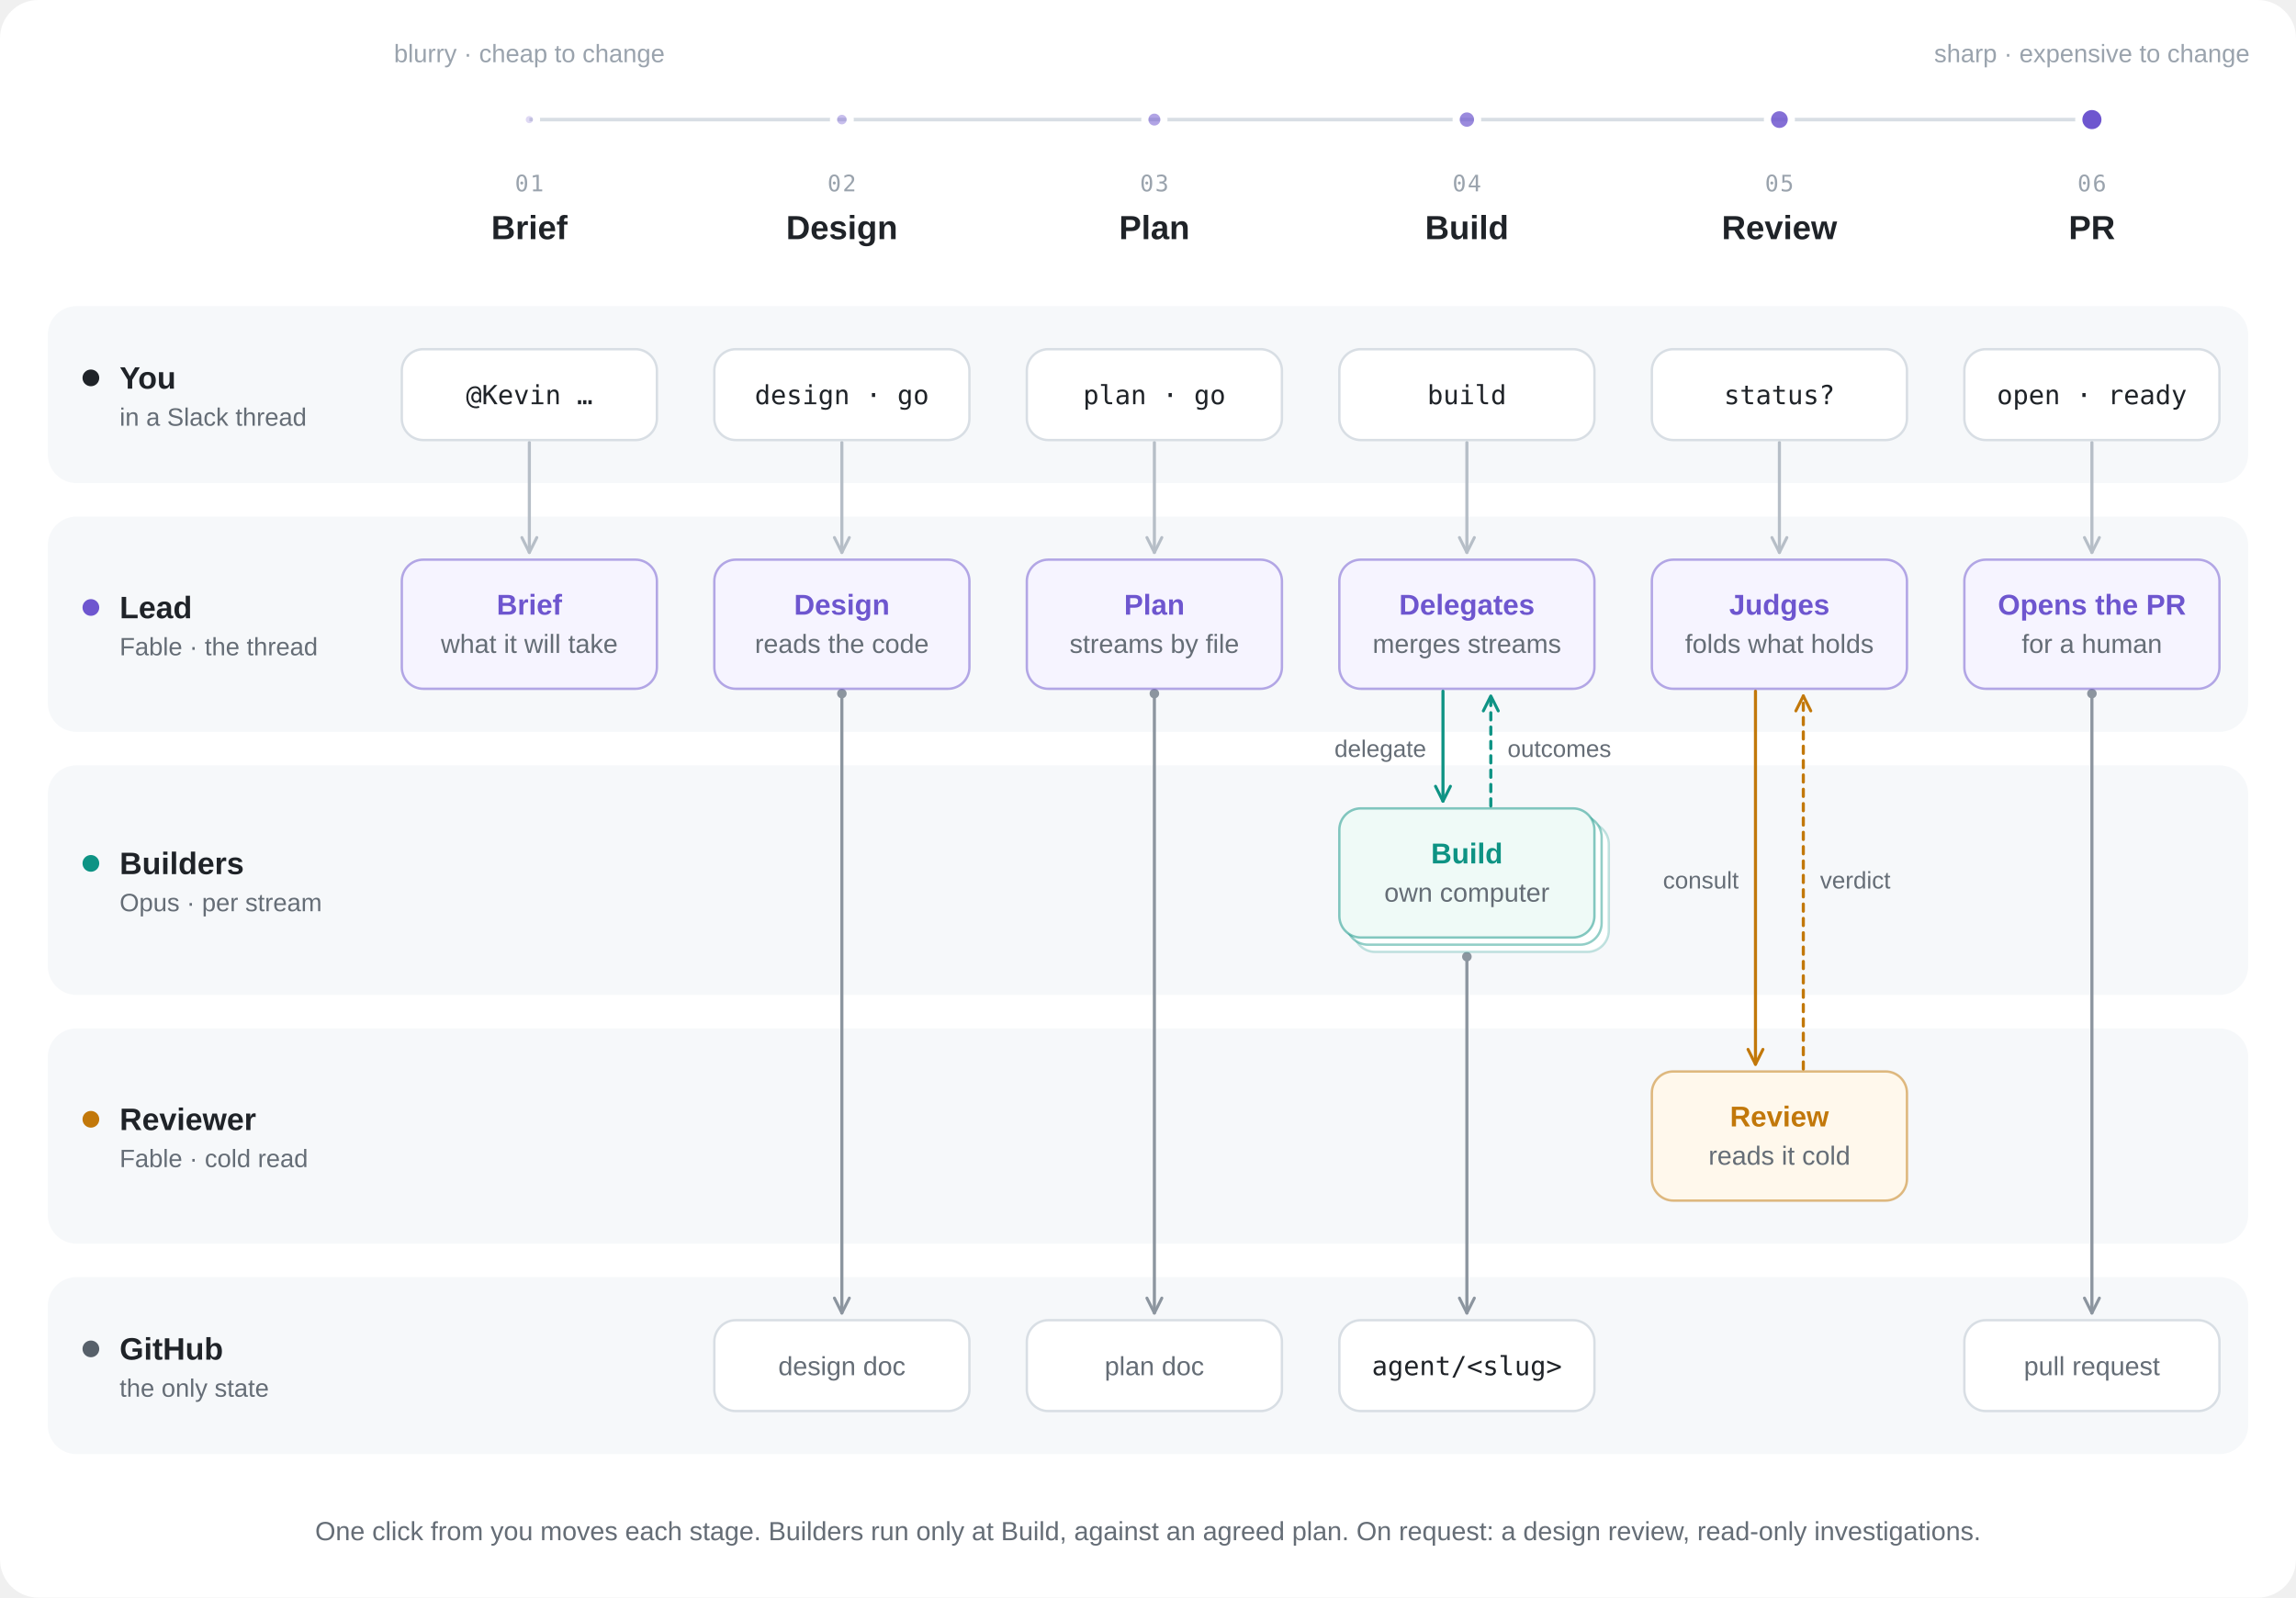
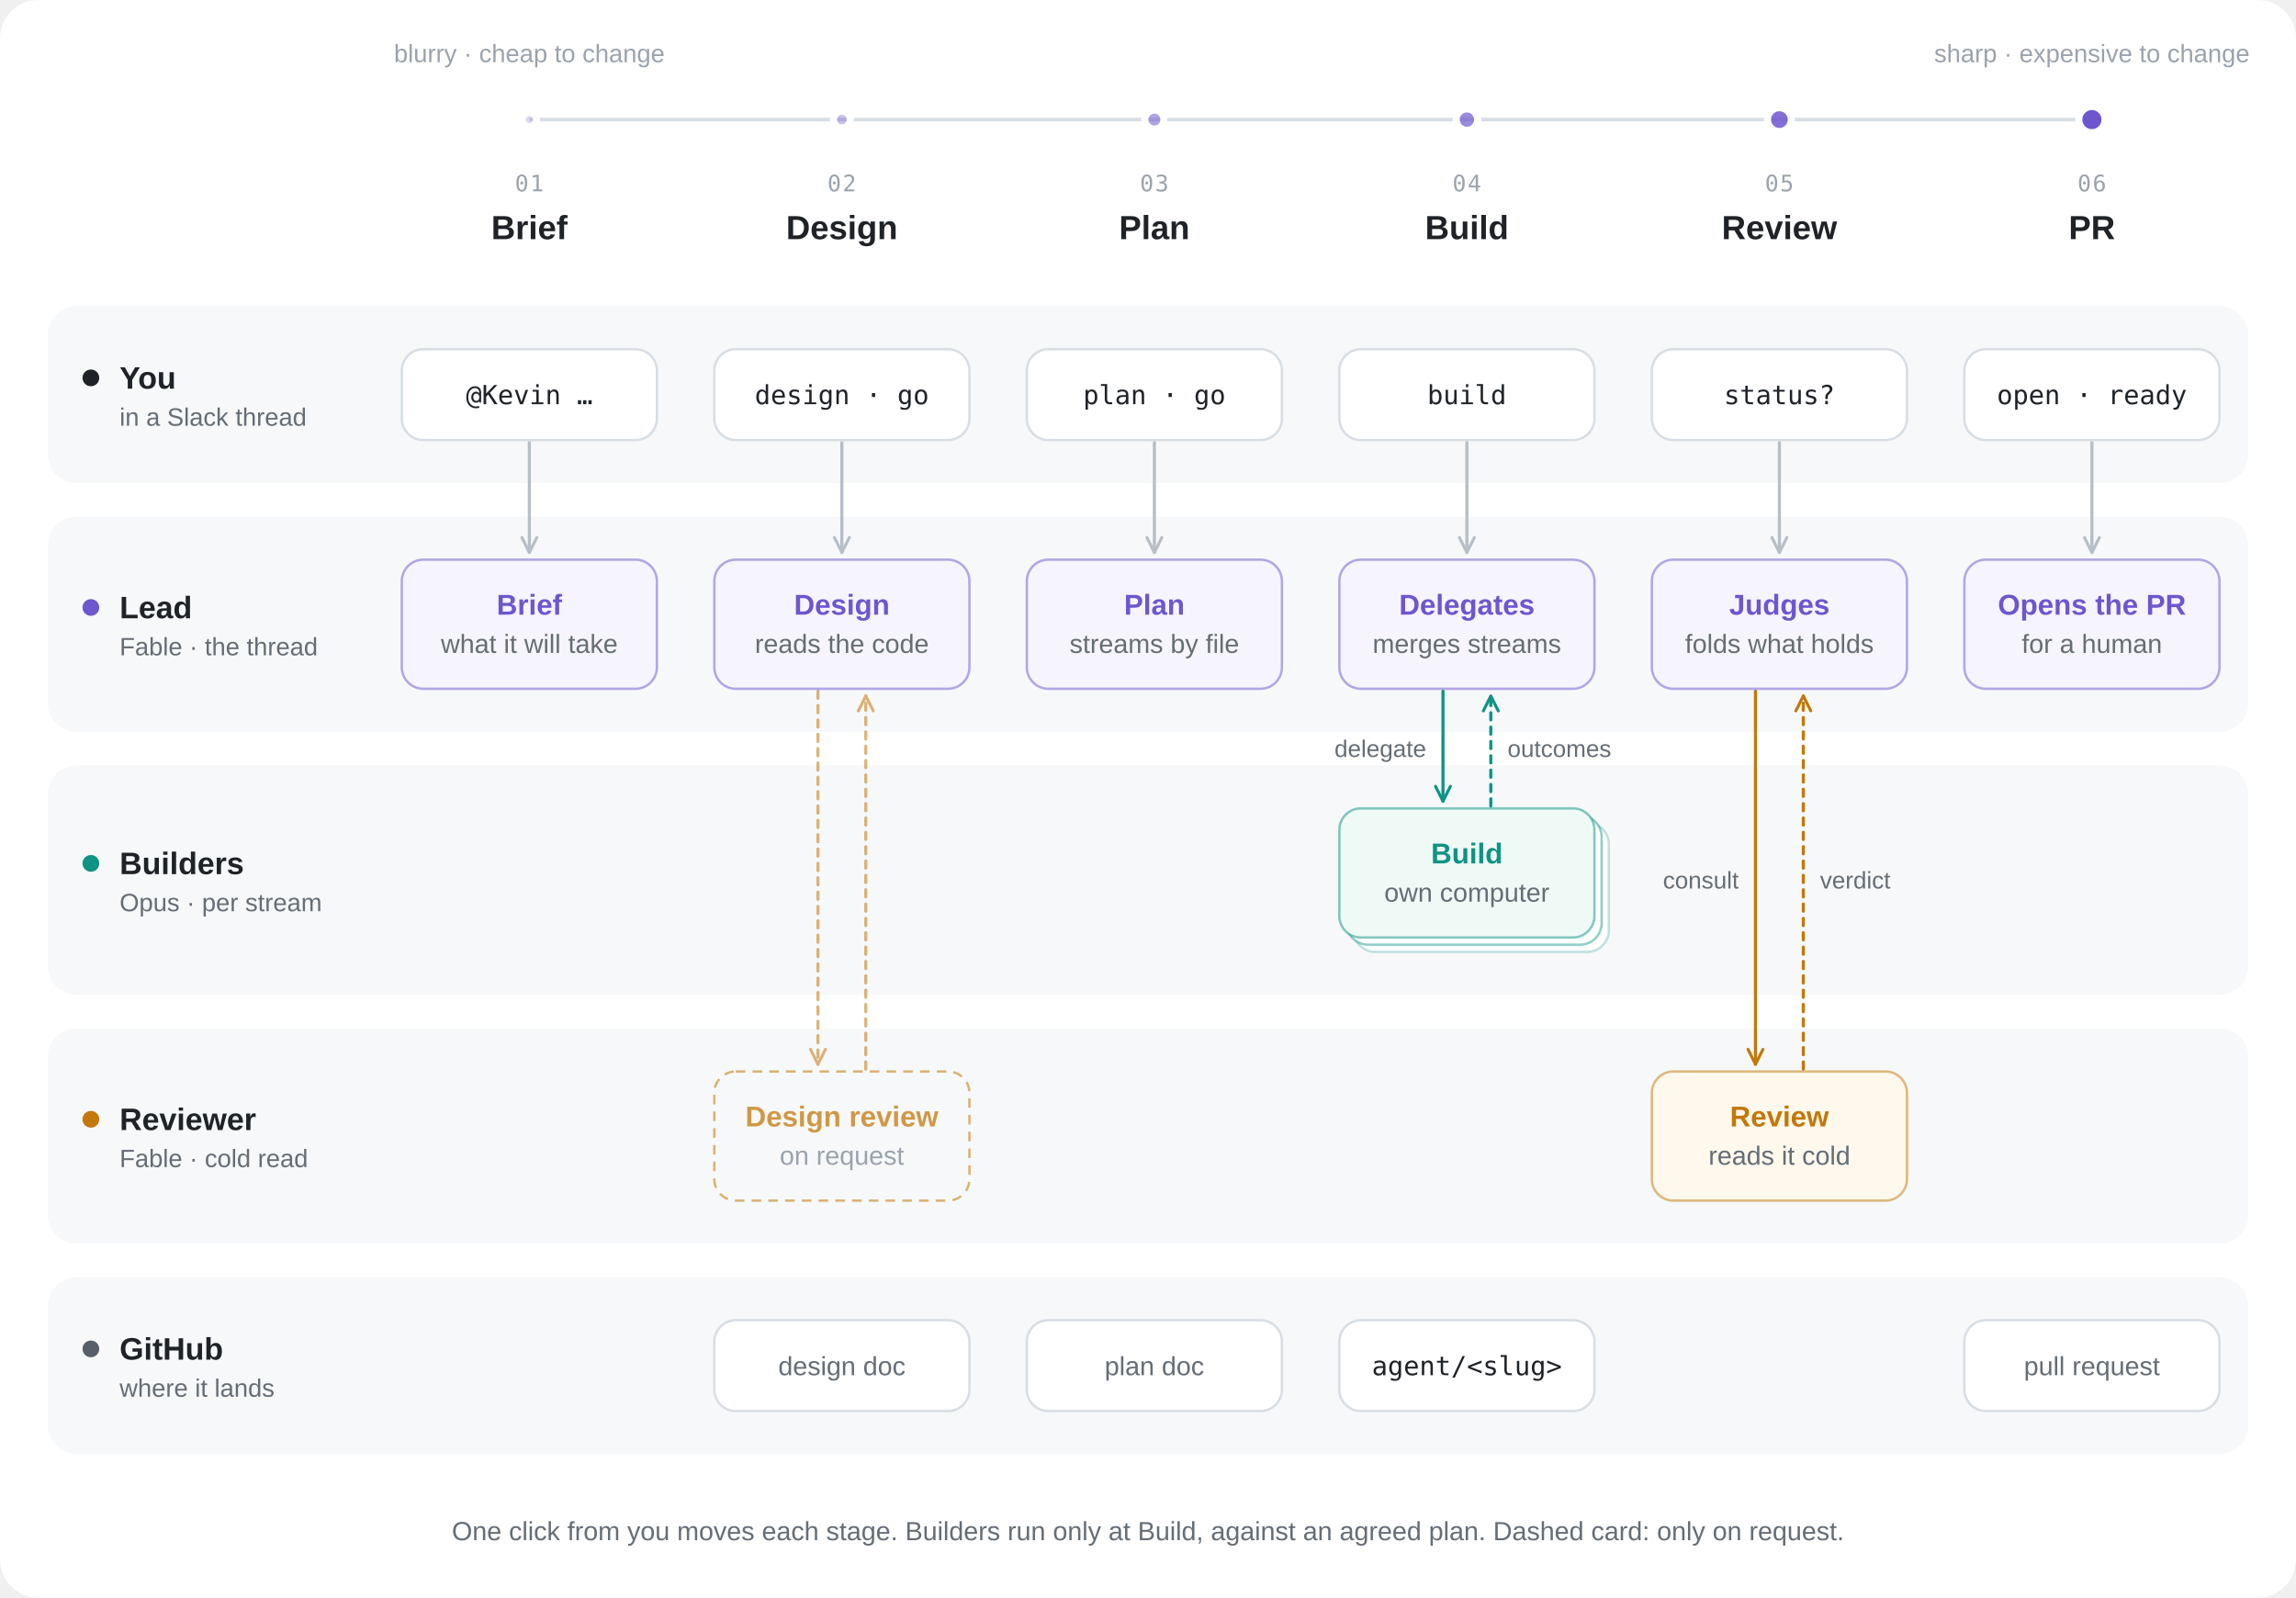
<svg xmlns="http://www.w3.org/2000/svg" viewBox="0 0 960 668" width="960" height="668" role="img" aria-label="How Kevin works: who acts at each stage and what lands in git">
  <defs>
    <marker id="head-you" viewBox="0 0 10 10" refX="9" refY="5" markerWidth="6" markerHeight="6" orient="auto">
      <path d="M1,1 L9,5 L1,9" fill="none" stroke="#1f2328" stroke-width="1.6" stroke-linecap="round" stroke-linejoin="round" />
    </marker>
    <marker id="head-lead" viewBox="0 0 10 10" refX="9" refY="5" markerWidth="6" markerHeight="6" orient="auto">
      <path d="M1,1 L9,5 L1,9" fill="none" stroke="#6e56cf" stroke-width="1.6" stroke-linecap="round" stroke-linejoin="round" />
    </marker>
    <marker id="head-builder" viewBox="0 0 10 10" refX="9" refY="5" markerWidth="6" markerHeight="6" orient="auto">
      <path d="M1,1 L9,5 L1,9" fill="none" stroke="#0e9384" stroke-width="1.6" stroke-linecap="round" stroke-linejoin="round" />
    </marker>
    <marker id="head-reviewer" viewBox="0 0 10 10" refX="9" refY="5" markerWidth="6" markerHeight="6" orient="auto">
      <path d="M1,1 L9,5 L1,9" fill="none" stroke="#c2780a" stroke-width="1.6" stroke-linecap="round" stroke-linejoin="round" />
    </marker>
    <marker id="head-git" viewBox="0 0 10 10" refX="9" refY="5" markerWidth="6" markerHeight="6" orient="auto">
      <path d="M1,1 L9,5 L1,9" fill="none" stroke="#57606a" stroke-width="1.6" stroke-linecap="round" stroke-linejoin="round" />
    </marker>
    <marker id="head-trigger" viewBox="0 0 10 10" refX="9" refY="5" markerWidth="6" markerHeight="6" orient="auto">
      <path d="M1,1 L9,5 L1,9" fill="none" stroke="#b6bec7" stroke-width="1.6" stroke-linecap="round" stroke-linejoin="round" />
-     </marker>
-     <marker id="head-write" viewBox="0 0 10 10" refX="9" refY="5" markerWidth="6" markerHeight="6" orient="auto">
-       <path d="M1,1 L9,5 L1,9" fill="none" stroke="#8c959f" stroke-width="1.6" stroke-linecap="round" stroke-linejoin="round" />
    </marker>
  </defs>
  <rect width="960" height="668" rx="16" fill="#ffffff" />
  <text x="221.333" y="26" font-family="-apple-system, BlinkMacSystemFont, 'Segoe UI', 'Helvetica Neue', Arial, sans-serif" font-size="10.5" fill="#9aa3ad" text-anchor="middle">blurry · cheap to change</text>
  <text x="874.667" y="26" font-family="-apple-system, BlinkMacSystemFont, 'Segoe UI', 'Helvetica Neue', Arial, sans-serif" font-size="10.5" fill="#9aa3ad" text-anchor="middle">sharp · expensive to change</text>
  <line x1="221.333" y1="50" x2="874.667" y2="50" stroke="#d8dee4" stroke-width="1.5" />
  <circle cx="221.333" cy="50" r="3" fill="#6e56cf" fill-opacity="0.22" stroke="#ffffff" stroke-width="3" />
  <text x="221.333" y="80" font-family="ui-monospace, SFMono-Regular, 'SF Mono', Menlo, Consolas, monospace" font-size="9.5" fill="#9aa3ad" text-anchor="middle" letter-spacing="0.6">01</text>
  <text x="221.333" y="100" font-family="-apple-system, BlinkMacSystemFont, 'Segoe UI', 'Helvetica Neue', Arial, sans-serif" font-size="14" font-weight="600" fill="#1f2328" text-anchor="middle">Brief</text>
  <circle cx="352" cy="50" r="3.5" fill="#6e56cf" fill-opacity="0.376" stroke="#ffffff" stroke-width="3" />
  <text x="352" y="80" font-family="ui-monospace, SFMono-Regular, 'SF Mono', Menlo, Consolas, monospace" font-size="9.5" fill="#9aa3ad" text-anchor="middle" letter-spacing="0.6">02</text>
  <text x="352" y="100" font-family="-apple-system, BlinkMacSystemFont, 'Segoe UI', 'Helvetica Neue', Arial, sans-serif" font-size="14" font-weight="600" fill="#1f2328" text-anchor="middle">Design</text>
  <circle cx="482.667" cy="50" r="4" fill="#6e56cf" fill-opacity="0.532" stroke="#ffffff" stroke-width="3" />
  <text x="482.667" y="80" font-family="ui-monospace, SFMono-Regular, 'SF Mono', Menlo, Consolas, monospace" font-size="9.5" fill="#9aa3ad" text-anchor="middle" letter-spacing="0.6">03</text>
  <text x="482.667" y="100" font-family="-apple-system, BlinkMacSystemFont, 'Segoe UI', 'Helvetica Neue', Arial, sans-serif" font-size="14" font-weight="600" fill="#1f2328" text-anchor="middle">Plan</text>
  <circle cx="613.333" cy="50" r="4.5" fill="#6e56cf" fill-opacity="0.688" stroke="#ffffff" stroke-width="3" />
  <text x="613.333" y="80" font-family="ui-monospace, SFMono-Regular, 'SF Mono', Menlo, Consolas, monospace" font-size="9.5" fill="#9aa3ad" text-anchor="middle" letter-spacing="0.6">04</text>
  <text x="613.333" y="100" font-family="-apple-system, BlinkMacSystemFont, 'Segoe UI', 'Helvetica Neue', Arial, sans-serif" font-size="14" font-weight="600" fill="#1f2328" text-anchor="middle">Build</text>
  <circle cx="744" cy="50" r="5" fill="#6e56cf" fill-opacity="0.844" stroke="#ffffff" stroke-width="3" />
  <text x="744" y="80" font-family="ui-monospace, SFMono-Regular, 'SF Mono', Menlo, Consolas, monospace" font-size="9.5" fill="#9aa3ad" text-anchor="middle" letter-spacing="0.6">05</text>
  <text x="744" y="100" font-family="-apple-system, BlinkMacSystemFont, 'Segoe UI', 'Helvetica Neue', Arial, sans-serif" font-size="14" font-weight="600" fill="#1f2328" text-anchor="middle">Review</text>
  <circle cx="874.667" cy="50" r="5.5" fill="#6e56cf" fill-opacity="1" stroke="#ffffff" stroke-width="3" />
  <text x="874.667" y="80" font-family="ui-monospace, SFMono-Regular, 'SF Mono', Menlo, Consolas, monospace" font-size="9.5" fill="#9aa3ad" text-anchor="middle" letter-spacing="0.6">06</text>
  <text x="874.667" y="100" font-family="-apple-system, BlinkMacSystemFont, 'Segoe UI', 'Helvetica Neue', Arial, sans-serif" font-size="14" font-weight="600" fill="#1f2328" text-anchor="middle">PR</text>
  <rect x="20" y="128" width="920" height="74" rx="12" fill="#f6f8fa" />
  <circle cx="38" cy="158" r="3.5" fill="#1f2328" />
  <text x="50" y="162.5" font-family="-apple-system, BlinkMacSystemFont, 'Segoe UI', 'Helvetica Neue', Arial, sans-serif" font-size="13" font-weight="600" fill="#1f2328">You</text>
  <text x="50" y="178" font-family="-apple-system, BlinkMacSystemFont, 'Segoe UI', 'Helvetica Neue', Arial, sans-serif" font-size="10.5" fill="#656d76">in a Slack thread</text>
  <rect x="20" y="216" width="920" height="90" rx="12" fill="#f6f8fa" />
  <circle cx="38" cy="254" r="3.5" fill="#6e56cf" />
  <text x="50" y="258.5" font-family="-apple-system, BlinkMacSystemFont, 'Segoe UI', 'Helvetica Neue', Arial, sans-serif" font-size="13" font-weight="600" fill="#1f2328">Lead</text>
  <text x="50" y="274" font-family="-apple-system, BlinkMacSystemFont, 'Segoe UI', 'Helvetica Neue', Arial, sans-serif" font-size="10.5" fill="#656d76">Fable · the thread</text>
  <rect x="20" y="320" width="920" height="96" rx="12" fill="#f6f8fa" />
  <circle cx="38" cy="361" r="3.5" fill="#0e9384" />
  <text x="50" y="365.5" font-family="-apple-system, BlinkMacSystemFont, 'Segoe UI', 'Helvetica Neue', Arial, sans-serif" font-size="13" font-weight="600" fill="#1f2328">Builders</text>
  <text x="50" y="381" font-family="-apple-system, BlinkMacSystemFont, 'Segoe UI', 'Helvetica Neue', Arial, sans-serif" font-size="10.5" fill="#656d76">Opus · per stream</text>
  <rect x="20" y="430" width="920" height="90" rx="12" fill="#f6f8fa" />
  <circle cx="38" cy="468" r="3.5" fill="#c2780a" />
  <text x="50" y="472.5" font-family="-apple-system, BlinkMacSystemFont, 'Segoe UI', 'Helvetica Neue', Arial, sans-serif" font-size="13" font-weight="600" fill="#1f2328">Reviewer</text>
  <text x="50" y="488" font-family="-apple-system, BlinkMacSystemFont, 'Segoe UI', 'Helvetica Neue', Arial, sans-serif" font-size="10.5" fill="#656d76">Fable · cold read</text>
  <rect x="20" y="534" width="920" height="74" rx="12" fill="#f6f8fa" />
  <circle cx="38" cy="564" r="3.5" fill="#57606a" />
  <text x="50" y="568.5" font-family="-apple-system, BlinkMacSystemFont, 'Segoe UI', 'Helvetica Neue', Arial, sans-serif" font-size="13" font-weight="600" fill="#1f2328">GitHub</text>
-   <text x="50" y="584" font-family="-apple-system, BlinkMacSystemFont, 'Segoe UI', 'Helvetica Neue', Arial, sans-serif" font-size="10.5" fill="#656d76">the only state</text>
+   <text x="50" y="584" font-family="-apple-system, BlinkMacSystemFont, 'Segoe UI', 'Helvetica Neue', Arial, sans-serif" font-size="10.5" fill="#656d76">where it lands</text>
  <line x1="221.333" y1="185" x2="221.333" y2="231" stroke="#b6bec7" stroke-width="1.3" stroke-linecap="round" marker-end="url(#head-trigger)" />
  <line x1="352" y1="185" x2="352" y2="231" stroke="#b6bec7" stroke-width="1.3" stroke-linecap="round" marker-end="url(#head-trigger)" />
  <line x1="482.667" y1="185" x2="482.667" y2="231" stroke="#b6bec7" stroke-width="1.3" stroke-linecap="round" marker-end="url(#head-trigger)" />
  <line x1="613.333" y1="185" x2="613.333" y2="231" stroke="#b6bec7" stroke-width="1.3" stroke-linecap="round" marker-end="url(#head-trigger)" />
  <line x1="744" y1="185" x2="744" y2="231" stroke="#b6bec7" stroke-width="1.3" stroke-linecap="round" marker-end="url(#head-trigger)" />
  <line x1="874.667" y1="185" x2="874.667" y2="231" stroke="#b6bec7" stroke-width="1.3" stroke-linecap="round" marker-end="url(#head-trigger)" />
-   <line x1="352" y1="289" x2="352" y2="549" stroke="#8c959f" stroke-width="1.3" stroke-linecap="round" marker-end="url(#head-write)" />
-   <circle cx="352" cy="290" r="2" fill="#8c959f" />
-   <line x1="482.667" y1="289" x2="482.667" y2="549" stroke="#8c959f" stroke-width="1.3" stroke-linecap="round" marker-end="url(#head-write)" />
-   <circle cx="482.667" cy="290" r="2" fill="#8c959f" />
+   <line x1="342" y1="289" x2="342" y2="445" stroke="#c2780a" stroke-width="1.3" stroke-dasharray="3 3" opacity="0.55" stroke-linecap="round" marker-end="url(#head-reviewer)" />
+   <line x1="362" y1="447" x2="362" y2="291" stroke="#c2780a" stroke-width="1.3" stroke-dasharray="3 3" opacity="0.55" stroke-linecap="round" marker-end="url(#head-reviewer)" />
  <line x1="603.333" y1="289" x2="603.333" y2="335" stroke="#0e9384" stroke-width="1.3" stroke-linecap="round" marker-end="url(#head-builder)" />
  <text x="596.333" y="316.5" font-family="-apple-system, BlinkMacSystemFont, 'Segoe UI', 'Helvetica Neue', Arial, sans-serif" font-size="10" fill="#656d76" text-anchor="end">delegate</text>
  <line x1="623.333" y1="337" x2="623.333" y2="291" stroke="#0e9384" stroke-width="1.3" stroke-dasharray="3 3" stroke-linecap="round" marker-end="url(#head-builder)" />
  <text x="630.333" y="316.5" font-family="-apple-system, BlinkMacSystemFont, 'Segoe UI', 'Helvetica Neue', Arial, sans-serif" font-size="10" fill="#656d76" text-anchor="start">outcomes</text>
-   <line x1="613.333" y1="399" x2="613.333" y2="549" stroke="#8c959f" stroke-width="1.3" stroke-linecap="round" marker-end="url(#head-write)" />
-   <circle cx="613.333" cy="400" r="2" fill="#8c959f" />
  <line x1="734" y1="289" x2="734" y2="445" stroke="#c2780a" stroke-width="1.3" stroke-linecap="round" marker-end="url(#head-reviewer)" />
  <text x="727" y="371.5" font-family="-apple-system, BlinkMacSystemFont, 'Segoe UI', 'Helvetica Neue', Arial, sans-serif" font-size="10" fill="#656d76" text-anchor="end">consult</text>
  <line x1="754" y1="447" x2="754" y2="291" stroke="#c2780a" stroke-width="1.3" stroke-dasharray="3 3" stroke-linecap="round" marker-end="url(#head-reviewer)" />
  <text x="761" y="371.5" font-family="-apple-system, BlinkMacSystemFont, 'Segoe UI', 'Helvetica Neue', Arial, sans-serif" font-size="10" fill="#656d76" text-anchor="start">verdict</text>
-   <line x1="874.667" y1="289" x2="874.667" y2="549" stroke="#8c959f" stroke-width="1.3" stroke-linecap="round" marker-end="url(#head-write)" />
-   <circle cx="874.667" cy="290" r="2" fill="#8c959f" />
  <rect x="168" y="146" width="106.667" height="38" rx="9" fill="#ffffff" stroke="#d8dee4" stroke-opacity="1" />
  <text x="221.333" y="169" font-family="ui-monospace, SFMono-Regular, 'SF Mono', Menlo, Consolas, monospace" font-size="11" fill="#1f2328" text-anchor="middle">@Kevin …</text>
  <rect x="298.667" y="146" width="106.667" height="38" rx="9" fill="#ffffff" stroke="#d8dee4" stroke-opacity="1" />
  <text x="352" y="169" font-family="ui-monospace, SFMono-Regular, 'SF Mono', Menlo, Consolas, monospace" font-size="11" fill="#1f2328" text-anchor="middle">design · go</text>
  <rect x="429.333" y="146" width="106.667" height="38" rx="9" fill="#ffffff" stroke="#d8dee4" stroke-opacity="1" />
  <text x="482.667" y="169" font-family="ui-monospace, SFMono-Regular, 'SF Mono', Menlo, Consolas, monospace" font-size="11" fill="#1f2328" text-anchor="middle">plan · go</text>
  <rect x="560" y="146" width="106.667" height="38" rx="9" fill="#ffffff" stroke="#d8dee4" stroke-opacity="1" />
  <text x="613.333" y="169" font-family="ui-monospace, SFMono-Regular, 'SF Mono', Menlo, Consolas, monospace" font-size="11" fill="#1f2328" text-anchor="middle">build</text>
  <rect x="690.667" y="146" width="106.667" height="38" rx="9" fill="#ffffff" stroke="#d8dee4" stroke-opacity="1" />
  <text x="744" y="169" font-family="ui-monospace, SFMono-Regular, 'SF Mono', Menlo, Consolas, monospace" font-size="11" fill="#1f2328" text-anchor="middle">status?</text>
  <rect x="821.333" y="146" width="106.667" height="38" rx="9" fill="#ffffff" stroke="#d8dee4" stroke-opacity="1" />
  <text x="874.667" y="169" font-family="ui-monospace, SFMono-Regular, 'SF Mono', Menlo, Consolas, monospace" font-size="11" fill="#1f2328" text-anchor="middle">open · ready</text>
  <rect x="168" y="234" width="106.667" height="54" rx="9" fill="#f6f4ff" stroke="#6e56cf" stroke-opacity="0.5" />
  <text x="221.333" y="257" font-family="-apple-system, BlinkMacSystemFont, 'Segoe UI', 'Helvetica Neue', Arial, sans-serif" font-size="12" font-weight="600" fill="#6e56cf" text-anchor="middle">Brief</text>
  <text x="221.333" y="273" font-family="-apple-system, BlinkMacSystemFont, 'Segoe UI', 'Helvetica Neue', Arial, sans-serif" font-size="11" fill="#656d76" text-anchor="middle">what it will take</text>
  <rect x="298.667" y="234" width="106.667" height="54" rx="9" fill="#f6f4ff" stroke="#6e56cf" stroke-opacity="0.5" />
  <text x="352" y="257" font-family="-apple-system, BlinkMacSystemFont, 'Segoe UI', 'Helvetica Neue', Arial, sans-serif" font-size="12" font-weight="600" fill="#6e56cf" text-anchor="middle">Design</text>
  <text x="352" y="273" font-family="-apple-system, BlinkMacSystemFont, 'Segoe UI', 'Helvetica Neue', Arial, sans-serif" font-size="11" fill="#656d76" text-anchor="middle">reads the code</text>
  <rect x="429.333" y="234" width="106.667" height="54" rx="9" fill="#f6f4ff" stroke="#6e56cf" stroke-opacity="0.5" />
  <text x="482.667" y="257" font-family="-apple-system, BlinkMacSystemFont, 'Segoe UI', 'Helvetica Neue', Arial, sans-serif" font-size="12" font-weight="600" fill="#6e56cf" text-anchor="middle">Plan</text>
  <text x="482.667" y="273" font-family="-apple-system, BlinkMacSystemFont, 'Segoe UI', 'Helvetica Neue', Arial, sans-serif" font-size="11" fill="#656d76" text-anchor="middle">streams by file</text>
  <rect x="560" y="234" width="106.667" height="54" rx="9" fill="#f6f4ff" stroke="#6e56cf" stroke-opacity="0.5" />
  <text x="613.333" y="257" font-family="-apple-system, BlinkMacSystemFont, 'Segoe UI', 'Helvetica Neue', Arial, sans-serif" font-size="12" font-weight="600" fill="#6e56cf" text-anchor="middle">Delegates</text>
  <text x="613.333" y="273" font-family="-apple-system, BlinkMacSystemFont, 'Segoe UI', 'Helvetica Neue', Arial, sans-serif" font-size="11" fill="#656d76" text-anchor="middle">merges streams</text>
  <rect x="690.667" y="234" width="106.667" height="54" rx="9" fill="#f6f4ff" stroke="#6e56cf" stroke-opacity="0.5" />
  <text x="744" y="257" font-family="-apple-system, BlinkMacSystemFont, 'Segoe UI', 'Helvetica Neue', Arial, sans-serif" font-size="12" font-weight="600" fill="#6e56cf" text-anchor="middle">Judges</text>
  <text x="744" y="273" font-family="-apple-system, BlinkMacSystemFont, 'Segoe UI', 'Helvetica Neue', Arial, sans-serif" font-size="11" fill="#656d76" text-anchor="middle">folds what holds</text>
  <rect x="821.333" y="234" width="106.667" height="54" rx="9" fill="#f6f4ff" stroke="#6e56cf" stroke-opacity="0.5" />
  <text x="874.667" y="257" font-family="-apple-system, BlinkMacSystemFont, 'Segoe UI', 'Helvetica Neue', Arial, sans-serif" font-size="12" font-weight="600" fill="#6e56cf" text-anchor="middle">Opens the PR</text>
  <text x="874.667" y="273" font-family="-apple-system, BlinkMacSystemFont, 'Segoe UI', 'Helvetica Neue', Arial, sans-serif" font-size="11" fill="#656d76" text-anchor="middle">for a human</text>
  <rect x="566" y="344" width="106.667" height="54" rx="9" fill="#ffffff" stroke="#0e9384" stroke-opacity="0.25" />
  <rect x="563" y="341" width="106.667" height="54" rx="9" fill="#ffffff" stroke="#0e9384" stroke-opacity="0.45" />
  <rect x="560" y="338" width="106.667" height="54" rx="9" fill="#effaf7" stroke="#0e9384" stroke-opacity="0.5" />
  <text x="613.333" y="361" font-family="-apple-system, BlinkMacSystemFont, 'Segoe UI', 'Helvetica Neue', Arial, sans-serif" font-size="12" font-weight="600" fill="#0e9384" text-anchor="middle">Build</text>
  <text x="613.333" y="377" font-family="-apple-system, BlinkMacSystemFont, 'Segoe UI', 'Helvetica Neue', Arial, sans-serif" font-size="11" fill="#656d76" text-anchor="middle">own computer</text>
+   <rect x="298.667" y="448" width="106.667" height="54" rx="9" fill="#f6f8fa" stroke="#c2780a" stroke-opacity="0.55" stroke-dasharray="4 3" />
+   <text x="352" y="471" font-family="-apple-system, BlinkMacSystemFont, 'Segoe UI', 'Helvetica Neue', Arial, sans-serif" font-size="12" font-weight="600" fill-opacity="0.75" fill="#c2780a" text-anchor="middle">Design review</text>
+   <text x="352" y="487" font-family="-apple-system, BlinkMacSystemFont, 'Segoe UI', 'Helvetica Neue', Arial, sans-serif" font-size="11" fill="#9aa3ad" text-anchor="middle">on request</text>
  <rect x="690.667" y="448" width="106.667" height="54" rx="9" fill="#fff8ec" stroke="#c2780a" stroke-opacity="0.5" />
  <text x="744" y="471" font-family="-apple-system, BlinkMacSystemFont, 'Segoe UI', 'Helvetica Neue', Arial, sans-serif" font-size="12" font-weight="600" fill="#c2780a" text-anchor="middle">Review</text>
  <text x="744" y="487" font-family="-apple-system, BlinkMacSystemFont, 'Segoe UI', 'Helvetica Neue', Arial, sans-serif" font-size="11" fill="#656d76" text-anchor="middle">reads it cold</text>
  <rect x="298.667" y="552" width="106.667" height="38" rx="9" fill="#ffffff" stroke="#d8dee4" stroke-opacity="1" />
  <text x="352" y="575" font-family="-apple-system, BlinkMacSystemFont, 'Segoe UI', 'Helvetica Neue', Arial, sans-serif" font-size="11" fill="#656d76" text-anchor="middle">design doc</text>
  <rect x="429.333" y="552" width="106.667" height="38" rx="9" fill="#ffffff" stroke="#d8dee4" stroke-opacity="1" />
  <text x="482.667" y="575" font-family="-apple-system, BlinkMacSystemFont, 'Segoe UI', 'Helvetica Neue', Arial, sans-serif" font-size="11" fill="#656d76" text-anchor="middle">plan doc</text>
  <rect x="560" y="552" width="106.667" height="38" rx="9" fill="#ffffff" stroke="#d8dee4" stroke-opacity="1" />
  <text x="613.333" y="575" font-family="ui-monospace, SFMono-Regular, 'SF Mono', Menlo, Consolas, monospace" font-size="11" fill="#1f2328" text-anchor="middle">agent/&lt;slug&gt;</text>
  <rect x="821.333" y="552" width="106.667" height="38" rx="9" fill="#ffffff" stroke="#d8dee4" stroke-opacity="1" />
  <text x="874.667" y="575" font-family="-apple-system, BlinkMacSystemFont, 'Segoe UI', 'Helvetica Neue', Arial, sans-serif" font-size="11" fill="#656d76" text-anchor="middle">pull request</text>
-   <text x="480" y="644" font-family="-apple-system, BlinkMacSystemFont, 'Segoe UI', 'Helvetica Neue', Arial, sans-serif" font-size="11" fill="#656d76" text-anchor="middle">One click from you moves each stage. Builders run only at Build, against an agreed plan. On request: a design review, read-only investigations.</text>
+   <text x="480" y="644" font-family="-apple-system, BlinkMacSystemFont, 'Segoe UI', 'Helvetica Neue', Arial, sans-serif" font-size="11" fill="#656d76" text-anchor="middle">One click from you moves each stage. Builders run only at Build, against an agreed plan. Dashed card: only on request.</text>
</svg>
